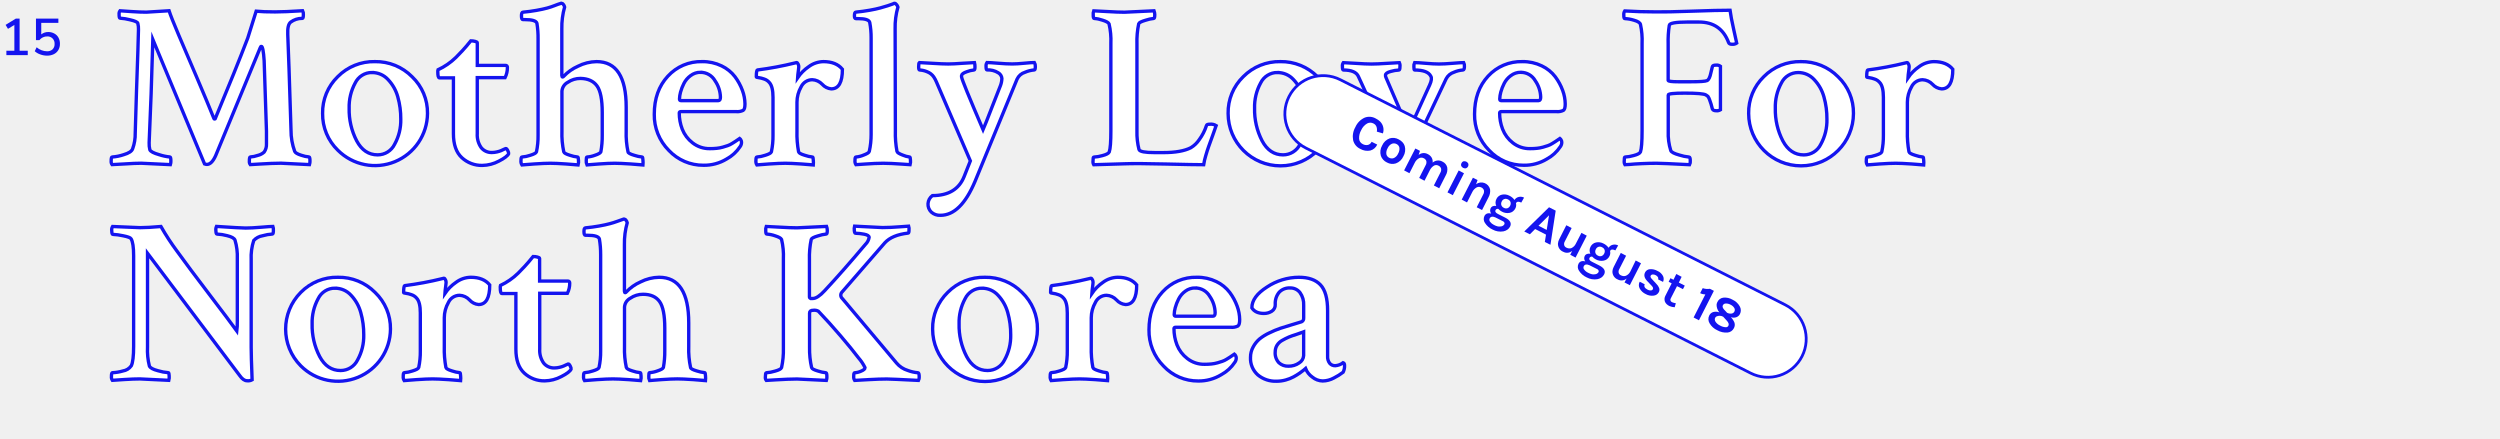
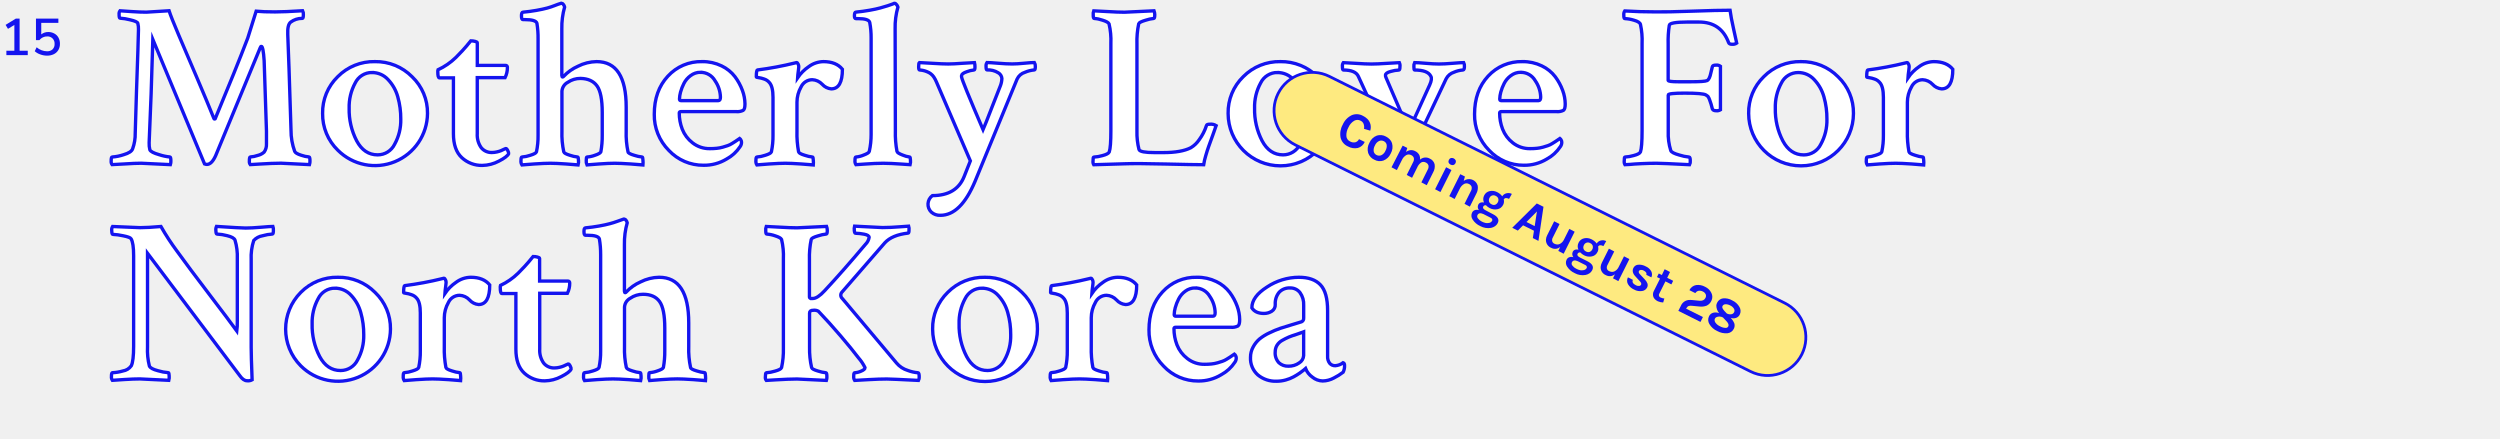
<svg xmlns="http://www.w3.org/2000/svg" id="Layer_1" data-name="Layer 1" viewBox="0 0 892.59 156.62">
  <defs>
-     <style>.cls-1,.cls-3{fill:#fff;stroke:#1414ef;stroke-miterlimit:10;}.cls-1{stroke-width:1.2px;}.cls-2{fill:#1414ef;}</style>
+     <style>.cls-1{fill:#fff;stroke-width:1.2px;}.cls-1,.cls-3{stroke:#1414ef;stroke-miterlimit:10;}.cls-2{fill:#1414ef;}.cls-3{fill:#feea80;}</style>
  </defs>
  <path class="cls-1" d="M52.26,4.34q.41,0,8.1-.5.74,2.31,3.39,8.55t6.49,15.2q3.84,9,6.15,14.75c0,.11.08.16.25.16a.22.22,0,0,0,.25-.25q7.27-17.43,11.57-28.67l3-9.58q2.48.25,6.77.25,3.22,0,9.83-.41a2.4,2.4,0,0,1,.25,1.32q0,1.4-.33,1.4h-.17a6.72,6.72,0,0,0-4,1.32q-1.24.91-1.07,4.46.33,7.35,1.16,34.12a21.82,21.82,0,0,0,1.32,7.6q.33.74,2.31,1.36a11.05,11.05,0,0,0,2.81.62q.33,0,.33,1.49a4,4,0,0,1-.17,1.24l-10.16-.5q-1.65,0-3.47.08l-4,.21-3.51.21a1.76,1.76,0,0,1-.33-1.24q0-1.49.33-1.49a9.76,9.76,0,0,0,2.64-.54,5.18,5.18,0,0,0,2.31-1.2,4.63,4.63,0,0,0,.83-2.89V46.8l-.83-25.12q-.33-5.12-1-5.12c-.17,0-.3.16-.41.5L77,55.56q-1.41,3.14-3.14,3.14a2.75,2.75,0,0,1-.83-.17L54.57,14.09Q54,34.66,53.25,50.93a9.11,9.11,0,0,0,.25,2.56q.41.91,3.3,1.73a17.78,17.78,0,0,0,3.88.83q.33,0,.33,1.49a4,4,0,0,1-.17,1.24q-9.91-.5-10.41-.5-2.23,0-5.91.25t-4.5.25a1.91,1.91,0,0,1-.33-1.32q0-1.4.33-1.4a16.47,16.47,0,0,0,4.13-.83q2.81-.82,3.22-2.15a15.37,15.37,0,0,0,.91-5.54q.16-6.28.45-14.83t.5-14.58q.21-6,.21-7.52A7.9,7.9,0,0,0,49.2,8.3Q49,7.65,46.44,7.07a18.74,18.74,0,0,0-3.59-.58c-.22,0-.33-.47-.33-1.4a1.76,1.76,0,0,1,.33-1.24l4.25.29Q50.11,4.34,52.26,4.34Z" />
  <path class="cls-1" d="M133.88,22a18.21,18.21,0,0,1,13.26,5.41,17.7,17.7,0,0,1,5.49,13.09,18.75,18.75,0,0,1-32,13.14,17.9,17.9,0,0,1-5.45-13.14,17.8,17.8,0,0,1,5.41-13.13A18.1,18.1,0,0,1,133.88,22Zm-1.07,3.88a6.65,6.65,0,0,0-6,3.76,17.77,17.77,0,0,0-2.15,9,24.08,24.08,0,0,0,2.69,11.65q2.68,5,7.48,5a6.73,6.73,0,0,0,6.07-3.8,17.58,17.58,0,0,0,2.19-8.92,28.36,28.36,0,0,0-1.07-8,14.57,14.57,0,0,0-3.47-6.16A7.66,7.66,0,0,0,132.81,25.9Z" />
  <path class="cls-1" d="M161.89,27.8h-5q-.58,0-.58-2.15a2.06,2.06,0,0,1,.08-.74,23.11,23.11,0,0,0,6.36-4.38q1.07-1.07,2.35-2.44t3-3.51a5.88,5.88,0,0,1,1.57.21c.5.14.74.29.74.46v8.1l6,0,4.09,0c.44,0,.66.25.66.74a8,8,0,0,1-.83,3.63H170.4V47.71a7.84,7.84,0,0,0,1.4,5,4.72,4.72,0,0,0,3.88,1.74,7.79,7.79,0,0,0,1.73-.21,8.67,8.67,0,0,0,1.49-.46q.58-.25,1.07-.5a2.61,2.61,0,0,1,.58-.25q.33-.08.74.74c.27.55.38.91.33,1.07q-.5,1.16-3.51,2.69a13,13,0,0,1-5.91,1.53,10.42,10.42,0,0,1-7.31-2.77q-3-2.77-3-8.55Z" />
  <path class="cls-1" d="M213,22q10.57,0,10.57,16.28V46.8a30.36,30.36,0,0,0,.66,7.44q.08.58,2.19,1.2a12.59,12.59,0,0,0,2.85.62c.17,0,.26.4.29,1.2a8.61,8.61,0,0,1,0,1.61q-.58-.08-4.42-.33t-5.66-.25q-2.07,0-5.58.25t-4.34.33a3.08,3.08,0,0,1-.25-1.57q0-1.24.25-1.24a9.83,9.83,0,0,0,2.85-.62q1.86-.62,2.11-1.2a31.29,31.29,0,0,0,.5-6v-8.1q0-6.86-1.86-9.46T207.24,28a7.91,7.91,0,0,0-4.54,1.4,3.9,3.9,0,0,0-2.07,3.14V46.8a30.36,30.36,0,0,0,.66,7.44q.16.58,2.19,1.2a11.62,11.62,0,0,0,2.77.62q.25,0,.29,1.2a4.67,4.67,0,0,1-.12,1.61q-.66-.08-4.34-.33t-5.58-.25q-2,0-5.74.25t-4.42.33a2.42,2.42,0,0,1-.33-1.57q0-1.24.33-1.24a11.48,11.48,0,0,0,3-.62q2-.62,2.19-1.2a26.56,26.56,0,0,0,.58-5.95V13.92a32.62,32.62,0,0,0-.41-5.62Q191.3,7,187.42,7h-.74c-.33,0-.5-.44-.5-1.32s.17-1.32.5-1.32q2.56-.25,4.87-.66t3.84-.83Q196.92,2.44,198,2t2.35-.83h.17a.89.89,0,0,1,.66.46,2.27,2.27,0,0,1,.41.87,26.63,26.63,0,0,0-1,7.77V27c0,.33.11.5.33.5.05,0,.17-.08.33-.25a15.75,15.75,0,0,1,5.08-3.59A15.22,15.22,0,0,1,213,22Z" />
  <path class="cls-1" d="M250.7,22a15.33,15.33,0,0,1,6.94,1.53,13.07,13.07,0,0,1,4.79,3.88,19.24,19.24,0,0,1,2.64,4.88,14.24,14.24,0,0,1,.91,4.83q0,1.82-.62,2.27a4.68,4.68,0,0,1-2.52.46H243.1c-.39,0-.58.16-.58.5a16.06,16.06,0,0,0,1.07,5.78A11.35,11.35,0,0,0,247.27,51a9.72,9.72,0,0,0,6.24,2.07,22.65,22.65,0,0,0,2.4-.12,12.28,12.28,0,0,0,2.15-.41q1-.29,1.73-.54a7.15,7.15,0,0,0,1.53-.74l1.12-.7q.33-.21,1.65-1.12a1.37,1.37,0,0,1,.41.5,1.6,1.6,0,0,1,.25.83,2.54,2.54,0,0,1-.5,1.57,13.47,13.47,0,0,1-4.87,4.46A15.33,15.33,0,0,1,251.19,59,16.73,16.73,0,0,1,238.8,53.7a17.82,17.82,0,0,1-5.2-12.93q0-8.34,4.83-13.55A16,16,0,0,1,250.7,22Zm-.58,3.8A5.85,5.85,0,0,0,246.57,27a7.8,7.8,0,0,0-2.4,2.81,15.78,15.78,0,0,0-1.2,3.1,10.08,10.08,0,0,0-.37,2.44q0,.58.5.58h13.38q.74,0,.74-1.24a10.71,10.71,0,0,0-1.94-5.87A5.92,5.92,0,0,0,250.12,25.82Z" />
  <path class="cls-1" d="M294,22q4.54,0,6.77,2.73,0,7-4,7a4.92,4.92,0,0,1-3.22-1.65A5.17,5.17,0,0,0,290,28.46a4.43,4.43,0,0,0-4,2.6,11,11,0,0,0-1.45,5.41V46.8a34.59,34.59,0,0,0,.58,7.44q.16.58,2.19,1.2a11.62,11.62,0,0,0,2.77.62c.17,0,.26.4.29,1.2a8.61,8.61,0,0,1,0,1.61q-.66-.08-4.38-.33t-5.62-.25q-2,0-5.74.25t-4.42.33a2.42,2.42,0,0,1-.33-1.57q0-1.24.33-1.24a11.48,11.48,0,0,0,3-.62q2-.62,2.19-1.2a27,27,0,0,0,.58-6V34.74q0-3.88-1.32-5.29a4,4,0,0,0-1.86-1.24,9.36,9.36,0,0,0-2-.5c-.52-.05-.78-.14-.78-.25q0-2.39.41-2.48a116.74,116.74,0,0,0,13.3-2.48,4.94,4.94,0,0,1,.66-.16c.22,0,.41.19.58.58a2,2,0,0,1,.21.95c0,.25-.07.63-.12,1.16s-.12,1.07-.21,1.65a10.6,10.6,0,0,0-.12,1.12,15.18,15.18,0,0,1,4-4A9.05,9.05,0,0,1,294,22Z" />
  <path class="cls-1" d="M319.68,46.64a33.88,33.88,0,0,0,.58,7.44q.16.58,2,1.28a9,9,0,0,0,2.52.7c.17,0,.26.39.29,1.16a4.5,4.5,0,0,1-.12,1.57l-3.1-.21-3.51-.21q-1.57-.08-3-.08-1.57,0-3.14.08l-3.47.21-3.14.21a2.33,2.33,0,0,1-.33-1.53q0-1.2.33-1.2a8.82,8.82,0,0,0,2.77-.7q1.86-.7,2-1.28a27.39,27.39,0,0,0,.66-6.11V13.59a28.79,28.79,0,0,0-.5-5.62q-.41-1.32-4.13-1.32h-.83q-.5,0-.5-1c0-.88.17-1.32.5-1.32q2.56-.25,4.87-.66t3.84-.83c1-.27,1.9-.54,2.64-.78s1.33-.46,1.78-.62l.58-.25h.17c.22,0,.45.17.7.5a2.54,2.54,0,0,1,.45.83,26.11,26.11,0,0,0-1,7.77Z" />
  <path class="cls-1" d="M338.52,22.84q1.82,0,5.2-.25t4.21-.25a5.55,5.55,0,0,1,.17,1.49c0,.77-.11,1.16-.33,1.16a9,9,0,0,0-2.6.62q-1.78.62-1.86,1.36v.5q.16,1.32,7.68,18.84.66-1.49,3.22-8.14t3-7.64a7.76,7.76,0,0,0,.5-2.56,2.6,2.6,0,0,0-1.32-2,6.8,6.8,0,0,0-4-1q-.33,0-.33-1.24a2.08,2.08,0,0,1,.33-1.4q1,0,4,.25t5,.25q1.73,0,4.25-.25t3.68-.25a2.35,2.35,0,0,1,.33,1.32c0,.88-.11,1.32-.33,1.32a10.5,10.5,0,0,0-3.35.83,4.56,4.56,0,0,0-2.85,2.48L348.1,64.81Q343,76.87,335.79,76.87a4.47,4.47,0,0,1-3.3-1.16,3.86,3.86,0,0,1,.41-5.87q8.59,0,11.32-6.77,2-5,2.23-5.62L334.39,29.37a10.71,10.71,0,0,0-1-1.9A5,5,0,0,0,331,25.61a7.83,7.83,0,0,0-2.68-.62q-.33,0-.33-1.16c0-.88.08-1.37.25-1.49q.5,0,4.42.25T338.52,22.84Z" />
  <path class="cls-1" d="M405.93,15.74V46.8a24.28,24.28,0,0,0,.74,6.61q.41,1.08,5.62,1.07h3.06q6.44,0,9.83-1.74a9.49,9.49,0,0,0,3-2.89,17.4,17.4,0,0,0,2.56-5q.08-.5,1.16-.5a3.55,3.55,0,0,1,2.31.5q-.25.74-1.2,3.39l-1.45,4q-.5,1.37-1.07,3.35a22.75,22.75,0,0,0-.74,3.22q-3.31,0-13.67-.25t-14.58-.08l-11,.33a2.15,2.15,0,0,1-.25-1.32q0-1.4.25-1.4a13.59,13.59,0,0,0,3.14-.54q2.06-.54,2.4-1.28.58-1.73.58-7.52V15.49a25.3,25.3,0,0,0-.66-7q-.33-.66-2.31-1.28a11,11,0,0,0-3-.62q-.33,0-.33-1.24a3.33,3.33,0,0,1,.17-1.49q.41,0,4.58.25t6.4.25q.66,0,10.57-.5a4.25,4.25,0,0,1,.25,1.32c0,.94-.11,1.4-.33,1.4a13.5,13.5,0,0,0-3,.66q-2.23.66-2.4,1.24A30.67,30.67,0,0,0,405.93,15.74Z" />
  <path class="cls-1" d="M457.15,22a18.21,18.21,0,0,1,13.26,5.41,17.7,17.7,0,0,1,5.49,13.09,18.71,18.71,0,0,1-37.42,0,17.8,17.8,0,0,1,5.41-13.13A18.1,18.1,0,0,1,457.15,22Zm-1.07,3.88a6.65,6.65,0,0,0-6,3.76,17.77,17.77,0,0,0-2.15,9,24.08,24.08,0,0,0,2.69,11.65q2.68,5,7.48,5a6.73,6.73,0,0,0,6.07-3.8,17.58,17.58,0,0,0,2.19-8.92,28.36,28.36,0,0,0-1.07-8,14.57,14.57,0,0,0-3.47-6.16A7.66,7.66,0,0,0,456.08,25.9Z" />
  <path class="cls-1" d="M510.85,27.22Q509.77,25,505.06,25q-.25,0-.25-1.16a2.84,2.84,0,0,1,.25-1.49q1.16,0,4,.25t4.71.25q1.86,0,4.83-.25t4-.25a2.4,2.4,0,0,1,.25,1.32c0,.88-.17,1.32-.5,1.32a9.84,9.84,0,0,0-3.22.79,4.79,4.79,0,0,0-2.81,2.36l-13.8,29.16a5.62,5.62,0,0,1-1.07,1.4,2.09,2.09,0,0,1-1.4.74q-.83,0-1-.5-1.65-3.72-4.5-10.29T489.7,37.55Q487.63,33,485,27.31,484,25,479.62,25c-.22,0-.33-.44-.33-1.32a1.91,1.91,0,0,1,.33-1.32q.74,0,4.38.25t5.62.25q2,0,5.7-.25t4.3-.25a2.69,2.69,0,0,1,.21,1.49q0,1.16-.37,1.16a12.17,12.17,0,0,0-2.93.5q-1.86.5-1.86,1.32a1.54,1.54,0,0,0,.17.83l8.18,19,7.44-16.36Q511.43,28.13,510.85,27.22Z" />
  <path class="cls-1" d="M543.56,22a15.33,15.33,0,0,1,6.94,1.53,13.07,13.07,0,0,1,4.79,3.88,19.24,19.24,0,0,1,2.64,4.88,14.24,14.24,0,0,1,.91,4.83q0,1.82-.62,2.27a4.68,4.68,0,0,1-2.52.46H536c-.39,0-.58.16-.58.5a16.06,16.06,0,0,0,1.07,5.78A11.35,11.35,0,0,0,540.13,51a9.72,9.72,0,0,0,6.24,2.07,22.65,22.65,0,0,0,2.4-.12,12.28,12.28,0,0,0,2.15-.41q1-.29,1.73-.54a7.15,7.15,0,0,0,1.53-.74l1.12-.7q.33-.21,1.65-1.12a1.37,1.37,0,0,1,.41.5,1.6,1.6,0,0,1,.25.83,2.54,2.54,0,0,1-.5,1.57,13.47,13.47,0,0,1-4.87,4.46A15.33,15.33,0,0,1,544.06,59a16.73,16.73,0,0,1-12.39-5.33,17.82,17.82,0,0,1-5.2-12.93q0-8.34,4.83-13.55A16,16,0,0,1,543.56,22Zm-.58,3.8A5.85,5.85,0,0,0,539.43,27a7.8,7.8,0,0,0-2.4,2.81,15.78,15.78,0,0,0-1.2,3.1,10.08,10.08,0,0,0-.37,2.44q0,.58.5.58h13.38q.74,0,.74-1.24a10.71,10.71,0,0,0-1.94-5.87A5.92,5.92,0,0,0,543,25.82Z" />
  <path class="cls-1" d="M591.48,58.29q-2.48,0-5.29.13t-4.38.29l-1.65.08a2.15,2.15,0,0,1-.25-1.32q0-1.4.25-1.4a13.59,13.59,0,0,0,3.14-.54q2.06-.54,2.4-1.28.58-1.73.58-7.52V15.49a26.17,26.17,0,0,0-.58-6.78q-.25-.91-2.31-1.49a13,13,0,0,0-3.3-.58q-.33,0-.33-1.24a2.25,2.25,0,0,1,.33-1.49q5.37.33,10.91.33,3.88.08,13.09-.25t13.59-.33q.33,2.48,1.32,6.9t1.07,4.83a2.56,2.56,0,0,1-1.73.41c-.61,0-1-.19-1.16-.58q-2.73-7.35-10.57-7.35h-4.3Q596.19,7.89,596,9a37.19,37.19,0,0,0-.41,6.69v13q0,.5,3.64.5h4.54q4.79,0,5.7-.41t1.4-2.89q.25-1.24.5-2.06.08-.58,1.32-.58a2.24,2.24,0,0,1,1.57.41V39.2a2.41,2.41,0,0,1-1.57.33q-1.07,0-1.32-.66a26.06,26.06,0,0,0-1-3.3,4.84,4.84,0,0,0-.58-1.16l-.7-.5q-1.07-.66-7.6-.66-5.87,0-5.87.66v13a20.14,20.14,0,0,0,.91,6.86q.33.83,3,1.57a16.64,16.64,0,0,0,3.55.74q.41,0,.41,1.4a2.4,2.4,0,0,1-.25,1.32Q593.3,58.29,591.48,58.29Z" />
  <path class="cls-1" d="M643,22a18.21,18.21,0,0,1,13.26,5.41,17.7,17.7,0,0,1,5.49,13.09,18.71,18.71,0,0,1-37.42,0,17.8,17.8,0,0,1,5.41-13.13A18.1,18.1,0,0,1,643,22ZM642,25.9a6.65,6.65,0,0,0-6,3.76,17.77,17.77,0,0,0-2.15,9,24.08,24.08,0,0,0,2.69,11.65q2.68,5,7.48,5a6.73,6.73,0,0,0,6.07-3.8,17.58,17.58,0,0,0,2.19-8.92,28.36,28.36,0,0,0-1.07-8,14.57,14.57,0,0,0-3.47-6.16A7.66,7.66,0,0,0,642,25.9Z" />
  <path class="cls-1" d="M690.45,22q4.54,0,6.77,2.73,0,7-4,7A4.92,4.92,0,0,1,690,30.12a5.17,5.17,0,0,0-3.55-1.65,4.43,4.43,0,0,0-4,2.6A11,11,0,0,0,681,36.48V46.8a34.59,34.59,0,0,0,.58,7.44q.16.58,2.19,1.2a11.62,11.62,0,0,0,2.77.62c.17,0,.26.4.29,1.2a8.61,8.61,0,0,1,0,1.61q-.66-.08-4.38-.33t-5.62-.25q-2,0-5.74.25t-4.42.33a2.42,2.42,0,0,1-.33-1.57q0-1.24.33-1.24a11.48,11.48,0,0,0,3-.62q2-.62,2.19-1.2a27,27,0,0,0,.58-6V34.74q0-3.88-1.32-5.29a4,4,0,0,0-1.86-1.24,9.36,9.36,0,0,0-2-.5c-.52-.05-.78-.14-.78-.25q0-2.39.41-2.48a116.74,116.74,0,0,0,13.3-2.48,4.94,4.94,0,0,1,.66-.16c.22,0,.41.19.58.58a2,2,0,0,1,.21.95c0,.25-.07.63-.12,1.16s-.12,1.07-.21,1.65a10.6,10.6,0,0,0-.12,1.12,15.18,15.18,0,0,1,4-4A9.05,9.05,0,0,1,690.45,22Z" />
  <path class="cls-1" d="M84.73,92.33a20.13,20.13,0,0,0-.83-6.61q-.41-1-2.77-1.57a16.59,16.59,0,0,0-3.68-.58c-.22,0-.34-.4-.37-1.2a2.79,2.79,0,0,1,.21-1.53q8.84.58,10.41.58,2.15,0,5.53-.29t4.21-.29a3.45,3.45,0,0,1,.17,1.32q0,1.4-.33,1.4a15.78,15.78,0,0,0-3.55.62,5.36,5.36,0,0,0-3.14,1.69,19.3,19.3,0,0,0-.91,6.86v31.31q0,3,.33,11.57a3,3,0,0,1-1.82.33q-1.32,0-2.64-1.9L52.67,90.43v33.46a23,23,0,0,0,.66,6.78q.41,1,3.06,1.69a17.06,17.06,0,0,0,3.72.7c.17,0,.26.39.29,1.16a4.5,4.5,0,0,1-.12,1.57q-9.91-.5-10.33-.5-2.23,0-5.49.21l-4.34.29a2.07,2.07,0,0,1-.33-1.4q0-1.32.33-1.32a15.6,15.6,0,0,0,3.76-.62,4.5,4.5,0,0,0,3-1.86q.83-1.73.83-6.94V91.25q0-4.46-.91-6-.33-.58-2.85-1.07a21.56,21.56,0,0,0-3.68-.5q-.33,0-.37-1.24a2.31,2.31,0,0,1,.29-1.57q8.67.41,9.83.41,2.73,0,7.44-.41a85.7,85.7,0,0,0,5.74,8.8Q67.38,95.47,74.65,105t9.91,13.18a23.71,23.71,0,0,0,.17-3.39Z" />
  <path class="cls-1" d="M120.66,99a18.21,18.21,0,0,1,13.26,5.41,17.7,17.7,0,0,1,5.49,13.09,18.75,18.75,0,0,1-32,13.14,18.6,18.6,0,0,1,0-26.27A18.1,18.1,0,0,1,120.66,99Zm-1.07,3.88a6.65,6.65,0,0,0-6,3.76,17.77,17.77,0,0,0-2.15,9,24.08,24.08,0,0,0,2.69,11.65q2.68,5,7.48,5a6.73,6.73,0,0,0,6.07-3.8,17.58,17.58,0,0,0,2.19-8.92,28.36,28.36,0,0,0-1.07-8,14.57,14.57,0,0,0-3.47-6.16A7.66,7.66,0,0,0,119.59,102.9Z" />
  <path class="cls-1" d="M168.08,99q4.54,0,6.77,2.73,0,7-4,7a4.92,4.92,0,0,1-3.22-1.65,5.17,5.17,0,0,0-3.55-1.65,4.43,4.43,0,0,0-4,2.6,11,11,0,0,0-1.45,5.41V123.8a34.59,34.59,0,0,0,.58,7.44q.16.58,2.19,1.2a11.62,11.62,0,0,0,2.77.62c.17,0,.26.4.29,1.2a8.61,8.61,0,0,1,0,1.61q-.66-.08-4.38-.33t-5.62-.25q-2,0-5.74.25t-4.42.33a2.42,2.42,0,0,1-.33-1.57q0-1.24.33-1.24a11.48,11.48,0,0,0,3-.62q2-.62,2.19-1.2a27,27,0,0,0,.58-6V111.74q0-3.88-1.32-5.29a4,4,0,0,0-1.86-1.24,9.36,9.36,0,0,0-2-.5c-.52-.05-.78-.14-.78-.25q0-2.39.41-2.48a116.74,116.74,0,0,0,13.3-2.48,4.94,4.94,0,0,1,.66-.16c.22,0,.41.19.58.58a2,2,0,0,1,.21.95c0,.25-.07.63-.12,1.16s-.12,1.07-.21,1.65a10.6,10.6,0,0,0-.12,1.12,15.18,15.18,0,0,1,4-4A9.05,9.05,0,0,1,168.08,99Z" />
  <path class="cls-1" d="M184.19,104.8h-5q-.58,0-.58-2.15a2.06,2.06,0,0,1,.08-.74A23.11,23.11,0,0,0,185,97.53q1.07-1.07,2.35-2.44t3-3.51a5.88,5.88,0,0,1,1.57.21c.5.14.74.29.74.46v8.1l6,0,4.09,0c.44,0,.66.25.66.74a8,8,0,0,1-.83,3.63H192.7v19.91a7.84,7.84,0,0,0,1.4,5,4.72,4.72,0,0,0,3.88,1.74,7.79,7.79,0,0,0,1.73-.21,8.67,8.67,0,0,0,1.49-.46q.58-.25,1.07-.5a2.61,2.61,0,0,1,.58-.25q.33-.08.74.74c.27.55.38.91.33,1.07q-.5,1.16-3.51,2.69a13,13,0,0,1-5.91,1.53,10.42,10.42,0,0,1-7.31-2.77q-3-2.77-3-8.55Z" />
  <path class="cls-1" d="M235.33,99q10.57,0,10.57,16.28v8.51a30.36,30.36,0,0,0,.66,7.44q.08.58,2.19,1.2a12.59,12.59,0,0,0,2.85.62c.17,0,.26.4.29,1.2a8.61,8.61,0,0,1,0,1.61q-.58-.08-4.42-.33t-5.66-.25q-2.07,0-5.58.25t-4.34.33a3.08,3.08,0,0,1-.25-1.57q0-1.24.25-1.24a9.83,9.83,0,0,0,2.85-.62q1.86-.62,2.11-1.2a31.29,31.29,0,0,0,.5-6v-8.1q0-6.86-1.86-9.46t-5.91-2.6a7.91,7.91,0,0,0-4.54,1.4,3.9,3.9,0,0,0-2.07,3.14V123.8a30.36,30.36,0,0,0,.66,7.44q.16.58,2.19,1.2a11.62,11.62,0,0,0,2.77.62q.25,0,.29,1.2a4.67,4.67,0,0,1-.12,1.61q-.66-.08-4.34-.33t-5.58-.25q-2,0-5.74.25t-4.42.33a2.42,2.42,0,0,1-.33-1.57q0-1.24.33-1.24a11.48,11.48,0,0,0,3-.62q2-.62,2.19-1.2a26.56,26.56,0,0,0,.58-5.95V90.92A32.62,32.62,0,0,0,214,85.3Q213.6,84,209.72,84H209c-.33,0-.5-.44-.5-1.32s.17-1.32.5-1.32q2.56-.25,4.87-.66t3.84-.83q1.53-.41,2.64-.83t2.35-.83h.17a.89.89,0,0,1,.66.46,2.27,2.27,0,0,1,.41.87,26.63,26.63,0,0,0-1,7.77V104c0,.33.11.5.33.5.05,0,.17-.08.33-.25a15.75,15.75,0,0,1,5.08-3.59A15.22,15.22,0,0,1,235.33,99Z" />
  <path class="cls-1" d="M289,92.74V106a.5.5,0,0,0,.12.37,1.1,1.1,0,0,0,.29.21h.74q1.73,0,4.3-2.81,6.61-7.1,14.54-16.52a4.51,4.51,0,0,0,1.32-2.48q0-.82-1.82-1.16a17.75,17.75,0,0,0-3.06-.33q-.33,0-.41-1a4.32,4.32,0,0,1,.08-1.53q9.17.5,10,.5,1.57,0,3.1-.08c1-.05,2.12-.12,3.3-.21l2.93-.21a3.49,3.49,0,0,1,.12,1.4c0,.72-.12,1.07-.29,1.07q-5.78.66-8.34,3.47L300.6,104.31a1.61,1.61,0,0,0,.17,2.31l19.33,23a8.4,8.4,0,0,0,4,2.64,13.42,13.42,0,0,0,3.68.83c.27,0,.41.53.41,1.57a2.55,2.55,0,0,1-.25,1.16q-9.91-.5-11.32-.5-2.64,0-6.32.21l-5.16.29a2.33,2.33,0,0,1-.33-1.53q0-1.2.33-1.2a6.38,6.38,0,0,0,2.31-.58q1.4-.58,1.4-1.24a15.81,15.81,0,0,0-2.31-3.47q-2.31-3.06-6.36-7.81t-8-8.88a3,3,0,0,0-1.82-.33q-1.32,0-1.32,1V124a29.81,29.81,0,0,0,.74,7.27q.16.58,2.27,1.2a12.59,12.59,0,0,0,2.85.62c.22,0,.33.53.33,1.57a3.67,3.67,0,0,1-.17,1.16q-9.91-.5-10.49-.5-1.65,0-3.47.08l-4,.21-3.51.21a1.61,1.61,0,0,1-.33-1.16c0-1,.11-1.57.33-1.57a13.14,13.14,0,0,0,3.1-.58q2.11-.58,2.35-1.24a28.93,28.93,0,0,0,.66-6.94V92.41a24.87,24.87,0,0,0-.66-6.94q-.33-.66-2.31-1.28a11,11,0,0,0-3-.62q-.33,0-.33-1.24a3.33,3.33,0,0,1,.17-1.49q.41,0,4.58.25t6.4.25q.66,0,10.57-.5a4.25,4.25,0,0,1,.25,1.32c0,.94-.11,1.4-.33,1.4a13.5,13.5,0,0,0-3,.66q-2.23.66-2.4,1.24A30.67,30.67,0,0,0,289,92.74Z" />
  <path class="cls-1" d="M351.65,99a18.21,18.21,0,0,1,13.26,5.41,17.7,17.7,0,0,1,5.49,13.09,18.71,18.71,0,0,1-37.42,0,17.8,17.8,0,0,1,5.41-13.13A18.1,18.1,0,0,1,351.65,99Zm-1.07,3.88a6.65,6.65,0,0,0-6,3.76,17.77,17.77,0,0,0-2.15,9,24.08,24.08,0,0,0,2.69,11.65q2.68,5,7.48,5a6.73,6.73,0,0,0,6.07-3.8,17.58,17.58,0,0,0,2.19-8.92,28.36,28.36,0,0,0-1.07-8,14.57,14.57,0,0,0-3.47-6.16A7.66,7.66,0,0,0,350.58,102.9Z" />
  <path class="cls-1" d="M399.07,99q4.54,0,6.77,2.73,0,7-4,7a4.92,4.92,0,0,1-3.22-1.65,5.17,5.17,0,0,0-3.55-1.65,4.43,4.43,0,0,0-4,2.6,11,11,0,0,0-1.45,5.41V123.8a34.59,34.59,0,0,0,.58,7.44q.16.58,2.19,1.2a11.62,11.62,0,0,0,2.77.62c.17,0,.26.4.29,1.2a8.61,8.61,0,0,1,0,1.61q-.66-.08-4.38-.33t-5.62-.25q-2,0-5.74.25t-4.42.33a2.42,2.42,0,0,1-.33-1.57q0-1.24.33-1.24a11.48,11.48,0,0,0,3-.62q2-.62,2.19-1.2a27,27,0,0,0,.58-6V111.74q0-3.88-1.32-5.29a4,4,0,0,0-1.86-1.24,9.36,9.36,0,0,0-2-.5c-.52-.05-.78-.14-.78-.25q0-2.39.41-2.48a116.74,116.74,0,0,0,13.3-2.48,4.94,4.94,0,0,1,.66-.16c.22,0,.41.19.58.58a2,2,0,0,1,.21.95c0,.25-.07.63-.12,1.16s-.12,1.07-.21,1.65a10.6,10.6,0,0,0-.12,1.12,15.18,15.18,0,0,1,4-4A9.05,9.05,0,0,1,399.07,99Z" />
  <path class="cls-1" d="M427.33,99a15.33,15.33,0,0,1,6.94,1.53,13.07,13.07,0,0,1,4.79,3.88,19.24,19.24,0,0,1,2.64,4.88,14.24,14.24,0,0,1,.91,4.83q0,1.82-.62,2.27a4.68,4.68,0,0,1-2.52.46H419.73c-.39,0-.58.16-.58.5a16.06,16.06,0,0,0,1.07,5.78A11.35,11.35,0,0,0,423.9,128a9.72,9.72,0,0,0,6.24,2.07,22.65,22.65,0,0,0,2.4-.12,12.28,12.28,0,0,0,2.15-.41q1-.29,1.73-.54a7.15,7.15,0,0,0,1.53-.74l1.12-.7q.33-.21,1.65-1.12a1.37,1.37,0,0,1,.41.5,1.6,1.6,0,0,1,.25.83,2.54,2.54,0,0,1-.5,1.57A13.47,13.47,0,0,1,436,133.8a15.33,15.33,0,0,1-8.18,2.23,16.73,16.73,0,0,1-12.39-5.33,17.82,17.82,0,0,1-5.2-12.93q0-8.34,4.83-13.55A16,16,0,0,1,427.33,99Zm-.58,3.8a5.85,5.85,0,0,0-3.55,1.16,7.8,7.8,0,0,0-2.4,2.81,15.78,15.78,0,0,0-1.2,3.1,10.08,10.08,0,0,0-.37,2.44q0,.58.5.58h13.38q.74,0,.74-1.24a10.71,10.71,0,0,0-1.94-5.87A5.92,5.92,0,0,0,426.75,102.82Z" />
  <path class="cls-1" d="M463.76,99q5.12,0,7.68,2.69t2.56,9.21v16.28a3.77,3.77,0,0,0,.74,2.52,2.48,2.48,0,0,0,2,.87,5.15,5.15,0,0,0,2.81-1.07q.5.17.5.91a4.92,4.92,0,0,1-.5,2.48,20.51,20.51,0,0,1-3.3,2.06,8.61,8.61,0,0,1-4,1.07,6,6,0,0,1-3.72-1.4,6.78,6.78,0,0,1-2.4-3.06l-.62.54q-.54.45-1.49,1.12a24.7,24.7,0,0,1-2.15,1.32,13.23,13.23,0,0,1-2.81,1.12,12.05,12.05,0,0,1-3.26.45,9.86,9.86,0,0,1-6.73-2.27,7.85,7.85,0,0,1-2.6-6.24,7.62,7.62,0,0,1,.95-3.72,9.88,9.88,0,0,1,2.27-2.85,16.92,16.92,0,0,1,3.55-2.19,34.16,34.16,0,0,1,3.84-1.61q1.61-.54,4.13-1.28t3.51-1.07a1.3,1.3,0,0,0,.74-1.32V109a7.1,7.1,0,0,0-1.32-4.54,4.31,4.31,0,0,0-3.55-1.65,5,5,0,0,0-3.88,1.53,6.18,6.18,0,0,0-1.4,4.34,2.68,2.68,0,0,1-1.24,2.44,5.14,5.14,0,0,1-2.81.79q-3.06,0-4.3-2,0-4,5.41-7.44A20.73,20.73,0,0,1,463.76,99ZM460,130.74a6.41,6.41,0,0,0,3.84-1.16,3.27,3.27,0,0,0,1.61-2.64v-8.43c-.39.16-1.2.44-2.44.83s-2.19.72-2.85,1a22.77,22.77,0,0,0-2.31,1.16,5,5,0,0,0-1.94,1.82,4.55,4.55,0,0,0-.62,2.31,5.09,5.09,0,0,0,1.32,3.88A4.75,4.75,0,0,0,460,130.74Z" />
  <path class="cls-2" d="M7,18.12H9.91v1.57H2.28V18.12H5.13V8.91L2.85,10.3,2,8.88,5.67,6.63H7Z" />
  <path class="cls-2" d="M19.45,12a3.6,3.6,0,0,1,1.44,1.46,4.5,4.5,0,0,1,.51,2.17,4.31,4.31,0,0,1-.56,2.22,3.81,3.81,0,0,1-1.61,1.49,5.33,5.33,0,0,1-2.44.53,6.92,6.92,0,0,1-2.38-.43,5.64,5.64,0,0,1-2-1.15l.67-1.41a5.78,5.78,0,0,0,3.69,1.43,2.79,2.79,0,0,0,2-.69,2.58,2.58,0,0,0,.72-2A2.49,2.49,0,0,0,16.89,13a3.53,3.53,0,0,0-2.83,1.33H12.84V6.63h8V8.17H14.73v4.11a3.88,3.88,0,0,1,2.57-.85A4.33,4.33,0,0,1,19.45,12Z" />
-   <path class="cls-3" d="M625,133.2,466.22,52.84a13.66,13.66,0,0,1-6-18.36h0a13.66,13.66,0,0,1,18.36-6l158.82,80.36a13.66,13.66,0,0,1,6,18.36h0A13.66,13.66,0,0,1,625,133.2Z" />
-   <path class="cls-2" d="M491.2,42.31a6,6,0,0,1,1.55,1.08,4.11,4.11,0,0,1,1,4.24L491.58,47a3.39,3.39,0,0,0-.12-1.73,2.12,2.12,0,0,0-1.09-1.19,2.35,2.35,0,0,0-2.24,0A5.18,5.18,0,0,0,486,46.46a5.63,5.63,0,0,0-.75,3.08,2.24,2.24,0,0,0,1.25,1.88,2.62,2.62,0,0,0,1.95.31,2.06,2.06,0,0,0,1.27-1.11l2,1a3.78,3.78,0,0,1-2.5,2.14,5.11,5.11,0,0,1-3.55-.6,4.59,4.59,0,0,1-2.56-3.12,6.81,6.81,0,0,1,.8-4.65,6.61,6.61,0,0,1,3.31-3.38A4.58,4.58,0,0,1,491.2,42.31Z" />
-   <path class="cls-2" d="M499.39,49.77a4.87,4.87,0,0,1,1.35,1,3.48,3.48,0,0,1,.8,1.37,4.77,4.77,0,0,1-.48,3.68,4.72,4.72,0,0,1-2.68,2.52,4,4,0,0,1-3.19-.33,4.1,4.1,0,0,1-2.18-2.4,4.68,4.68,0,0,1,.46-3.65,4.73,4.73,0,0,1,2.7-2.56A4.1,4.1,0,0,1,499.39,49.77Zm-.21,5.07a3.36,3.36,0,0,0,.46-2.1,1.8,1.8,0,0,0-1-1.3,2,2,0,0,0-1.72-.1,3.07,3.07,0,0,0-1.49,1.58,3.31,3.31,0,0,0-.45,2.11,1.82,1.82,0,0,0,1,1.3,2,2,0,0,0,1.71.09A3.07,3.07,0,0,0,499.18,54.84Z" />
-   <path class="cls-2" d="M511.51,58.05a3,3,0,0,1,3.51-.34,3,3,0,0,1,1.69,2.05,4.32,4.32,0,0,1-.54,2.89l-2.32,4.57-1.91-1,2.32-4.57a2.07,2.07,0,0,0,.25-1.52,1.73,1.73,0,0,0-.95-1,1.65,1.65,0,0,0-1.57,0,4,4,0,0,0-1.53,1.73l-1.86,3.67-1.9-1L509,59a2.07,2.07,0,0,0,.25-1.52,1.73,1.73,0,0,0-.95-1,1.81,1.81,0,0,0-1.64,0,3.75,3.75,0,0,0-1.6,1.74l-1.84,3.62-1.9-1,4-7.82,1.66.84-.48,1.46a2.9,2.9,0,0,1,3.27-.3,3.15,3.15,0,0,1,1.4,1.28A3,3,0,0,1,511.51,58.05Z" />
-   <path class="cls-2" d="M521.8,58.24a1.21,1.21,0,0,1,.72-.66,1.58,1.58,0,0,1,1.73.88,1.36,1.36,0,0,1-.83,1.63,1.58,1.58,0,0,1-1.73-.88A1.21,1.21,0,0,1,521.8,58.24Zm-1,2.62,1.9,1-4,7.83-1.9-1Z" />
-   <path class="cls-2" d="M527,65.78a3.19,3.19,0,0,1,5,1.76,4.49,4.49,0,0,1-.54,2.88L529.14,75l-1.9-1,2.32-4.57a2.07,2.07,0,0,0,.25-1.52,1.73,1.73,0,0,0-.95-1,1.81,1.81,0,0,0-1.64,0,3.75,3.75,0,0,0-1.6,1.74l-1.84,3.62-1.9-1,4-7.82,1.66.84Z" />
-   <path class="cls-2" d="M534.21,73.53a2.84,2.84,0,0,1,.07-2.49,2.81,2.81,0,0,1,2-1.55,3.92,3.92,0,0,1,2.6.37,4.75,4.75,0,0,1,1.85,1.53,2.38,2.38,0,0,1,1.54-1.08,2.7,2.7,0,0,1,1.88.25l-1,1.77q-1.38-.7-1.9.19a2.69,2.69,0,0,1-.17,1.81,3.11,3.11,0,0,1-.93,1.16A2.91,2.91,0,0,1,539,76a4.09,4.09,0,0,1-2.74-.42,4.54,4.54,0,0,1-1.31-1,.87.87,0,0,0-1,.45q-.37.72.85,1.35l2.62,1.33q2.67,1.36,1.72,3.22a3,3,0,0,1-.94,1.07,3.69,3.69,0,0,1-1.45.61,5.86,5.86,0,0,1-3.84-.65,6.33,6.33,0,0,1-2.74-2.38,2.46,2.46,0,0,1-.19-2.42,1.71,1.71,0,0,1,1-.93,2.35,2.35,0,0,1,1.44.05,1.88,1.88,0,0,1-.22-1.91,1.48,1.48,0,0,1,.83-.76A2.2,2.2,0,0,1,534.21,73.53Zm-.27,4.11q-1.54-.7-2.09.37a1.11,1.11,0,0,0,.19,1.2,3.62,3.62,0,0,0,1.34,1.09,5.64,5.64,0,0,0,1.43.55,3.11,3.11,0,0,0,1,0,1.55,1.55,0,0,0,1.31-.79.69.69,0,0,0,0-.58.94.94,0,0,0-.49-.48Zm5.21-4.16a1.73,1.73,0,0,0,.18-1.25,1.56,1.56,0,0,0-.89-1,1.54,1.54,0,0,0-2.26.7,1.7,1.7,0,0,0-.16,1.27,1.63,1.63,0,0,0,.91,1,1.55,1.55,0,0,0,1.31.14A1.77,1.77,0,0,0,539.15,73.49Z" />
-   <path class="cls-2" d="M553.06,74l2.38,1.21-1.88,12.18-2-1,.42-2.62-3.88-2-1.88,1.88-2-1ZM549.3,80.6l2.93,1.49.83-5.22Z" />
-   <path class="cls-2" d="M561.33,89.56a2.78,2.78,0,0,1-3.17.35,3,3,0,0,1-1.91-3,3.88,3.88,0,0,1,.45-1.49l2.53-5,1.9,1-2.44,4.79a1.78,1.78,0,0,0-.21,1.34,1.37,1.37,0,0,0,.72.84,2.68,2.68,0,0,0,1,.31,2,2,0,0,0,.88-.13A3.22,3.22,0,0,0,562.63,87l2-3.86,1.9,1-4,7.83-1.9-1Z" />
-   <path class="cls-2" d="M567.8,90.6a2.84,2.84,0,0,1,.07-2.49,2.81,2.81,0,0,1,2-1.55,3.92,3.92,0,0,1,2.6.37,4.75,4.75,0,0,1,1.85,1.53,2.38,2.38,0,0,1,1.54-1.08,2.7,2.7,0,0,1,1.88.25l-1,1.77q-1.38-.7-1.9.19a2.69,2.69,0,0,1-.17,1.81,3.11,3.11,0,0,1-.93,1.16,2.91,2.91,0,0,1-1.19.5,4.09,4.09,0,0,1-2.74-.42,4.54,4.54,0,0,1-1.31-1,.87.87,0,0,0-1,.45q-.37.72.85,1.35L571,94.78q2.67,1.36,1.72,3.22a3,3,0,0,1-.94,1.07,3.69,3.69,0,0,1-1.45.61,5.86,5.86,0,0,1-3.84-.65,6.33,6.33,0,0,1-2.74-2.38,2.46,2.46,0,0,1-.19-2.42,1.71,1.71,0,0,1,1-.93,2.35,2.35,0,0,1,1.44.05,1.88,1.88,0,0,1-.22-1.91,1.48,1.48,0,0,1,.83-.76A2.2,2.2,0,0,1,567.8,90.6Zm-.27,4.11q-1.54-.7-2.09.37a1.11,1.11,0,0,0,.19,1.2A3.62,3.62,0,0,0,567,97.38a5.64,5.64,0,0,0,1.43.55,3.11,3.11,0,0,0,1,0,1.55,1.55,0,0,0,1.31-.79.69.69,0,0,0,0-.58.94.94,0,0,0-.49-.48Zm5.21-4.16a1.73,1.73,0,0,0,.18-1.25,1.56,1.56,0,0,0-.89-1,1.54,1.54,0,0,0-2.26.7,1.7,1.7,0,0,0-.16,1.27,1.63,1.63,0,0,0,.91,1,1.55,1.55,0,0,0,1.31.14A1.77,1.77,0,0,0,572.74,90.55Z" />
-   <path class="cls-2" d="M580.78,99.44a2.78,2.78,0,0,1-3.17.35,3,3,0,0,1-1.91-3,3.88,3.88,0,0,1,.45-1.49l2.53-5,1.9,1-2.44,4.79a1.78,1.78,0,0,0-.21,1.34,1.37,1.37,0,0,0,.72.84,2.68,2.68,0,0,0,1,.31,2,2,0,0,0,.88-.13,3.22,3.22,0,0,0,1.57-1.53L584,93l1.9,1-4,7.83-1.9-1Z" />
-   <path class="cls-2" d="M587.22,101.5q-.53,1.13,1.06,1.94a2,2,0,0,0,1.14.25.84.84,0,0,0,.71-.42.74.74,0,0,0,0-.67,2.68,2.68,0,0,0-.58-.74l-1.4-1.48q-1.56-1.62-.8-3.12a2.07,2.07,0,0,1,1.71-1.15,4.73,4.73,0,0,1,2.7.61,4,4,0,0,1,2,1.84,2.41,2.41,0,0,1,0,2.09L592,99.74a.88.88,0,0,0-.06-.8,2,2,0,0,0-.85-.72A1.84,1.84,0,0,0,590,98a.79.79,0,0,0-.64.4q-.29.56.52,1.32l1.5,1.63a4.12,4.12,0,0,1,1,1.5,1.83,1.83,0,0,1-.13,1.48,2.32,2.32,0,0,1-1.77,1.21,4.45,4.45,0,0,1-2.89-.54,4.71,4.71,0,0,1-2.16-2,2.55,2.55,0,0,1,0-2.41Z" />
-   <path class="cls-2" d="M597.93,109.7a5.54,5.54,0,0,1-1.89-.43,4,4,0,0,1-1-.69,2.72,2.72,0,0,1-.59-.85,2.59,2.59,0,0,1,.18-2.19l2.22-4.38-1.09-.56.65-1.27,1.09.56,1-2.06,1.9,1-1,2.06,2.12,1.08-.65,1.27-2.12-1.08-2.19,4.31a.93.93,0,0,0,.43,1.43,4.34,4.34,0,0,0,1.34.36Z" />
-   <path class="cls-2" d="M607.93,102.88a5.23,5.23,0,0,0,2.56.23l1.43.73-5.34,10.51-1.9-1,4.19-8.24a4.19,4.19,0,0,1-1.86-.44Z" />
-   <path class="cls-2" d="M618.58,107a5.62,5.62,0,0,1,2.57,2.37,2.86,2.86,0,0,1,.08,2.74,2.34,2.34,0,0,1-1.25,1.13,2.87,2.87,0,0,1-2,0,5.92,5.92,0,0,1,1.3,2,2.52,2.52,0,0,1-.21,1.92,2.83,2.83,0,0,1-2.25,1.57,6.33,6.33,0,0,1-3.69-.82,6.07,6.07,0,0,1-2.76-2.5,2.85,2.85,0,0,1-.1-2.78,2.26,2.26,0,0,1,1.49-1.24,3.51,3.51,0,0,1,2.12.15,4.24,4.24,0,0,1-1-2.72,2.53,2.53,0,0,1,.29-1,2.73,2.73,0,0,1,2.11-1.55A5.4,5.4,0,0,1,618.58,107Zm-3.34,6.08a2.62,2.62,0,0,0-2.45-.07,1.21,1.21,0,0,0-.43.49,1.13,1.13,0,0,0-.11.69,1.81,1.81,0,0,0,.29.74,4,4,0,0,0,1.61,1.31,4.42,4.42,0,0,0,1.93.59,1,1,0,0,0,1-.47,1.09,1.09,0,0,0,.08-.89,2.92,2.92,0,0,0-.56-.9Zm.38-2.5,1,1.08a2.67,2.67,0,0,0,1.55.3,1.32,1.32,0,0,0,1.08-.73,1.29,1.29,0,0,0-.07-1.3,3.06,3.06,0,0,0-1.32-1.15,3.36,3.36,0,0,0-1.67-.42,1.17,1.17,0,0,0-1.07.64Q614.78,109.64,615.62,110.61Z" />
+   <path class="cls-3" d="M625,132.63,462.44,51.72a13.66,13.66,0,0,1-6.12-18.32h0a13.66,13.66,0,0,1,18.32-6.12L637.2,108.19a13.66,13.66,0,0,1,6.12,18.32h0A13.66,13.66,0,0,1,625,132.63Z" />
+   <path class="cls-2" d="M486.59,41.34a6,6,0,0,1,1.56,1.07,4.11,4.11,0,0,1,1.07,4.24L487,46a3.39,3.39,0,0,0-.13-1.73,2.12,2.12,0,0,0-1.09-1.18,2.35,2.35,0,0,0-2.24,0,5.19,5.19,0,0,0-2.11,2.41,5.63,5.63,0,0,0-.73,3.08A2.24,2.24,0,0,0,482,50.49a2.62,2.62,0,0,0,1.95.3,2.07,2.07,0,0,0,1.26-1.11l2.05,1a3.79,3.79,0,0,1-2.48,2.16,5.12,5.12,0,0,1-3.56-.58,4.59,4.59,0,0,1-2.58-3.11,6.81,6.81,0,0,1,.77-4.66,6.61,6.61,0,0,1,3.29-3.4A4.59,4.59,0,0,1,486.59,41.34Z" />
+   <path class="cls-2" d="M494.83,48.75a4.87,4.87,0,0,1,1.36,1,3.48,3.48,0,0,1,.81,1.36,4.77,4.77,0,0,1-.45,3.69,4.72,4.72,0,0,1-2.66,2.54,4,4,0,0,1-3.2-.31,4.1,4.1,0,0,1-2.2-2.39,4.68,4.68,0,0,1,.44-3.66,4.73,4.73,0,0,1,2.68-2.58A4.1,4.1,0,0,1,494.83,48.75Zm-.18,5.08a3.36,3.36,0,0,0,.45-2.11,1.8,1.8,0,0,0-1-1.3,2,2,0,0,0-1.72-.08,3.07,3.07,0,0,0-1.48,1.59,3.32,3.32,0,0,0-.44,2.11,1.82,1.82,0,0,0,1,1.3,2,2,0,0,0,1.72.08A3.07,3.07,0,0,0,494.66,53.83Z" />
+   <path class="cls-2" d="M507,57a3,3,0,0,1,3.51-.36,3,3,0,0,1,1.7,2,4.32,4.32,0,0,1-.52,2.89l-2.29,4.59-1.92-1,2.29-4.59A2.07,2.07,0,0,0,510,59a1.73,1.73,0,0,0-1-1,1.65,1.65,0,0,0-1.57,0A4,4,0,0,0,506,59.79l-1.84,3.68-1.91-1,2.29-4.59a2.07,2.07,0,0,0,.24-1.53,1.73,1.73,0,0,0-1-1,1.81,1.81,0,0,0-1.64,0,3.75,3.75,0,0,0-1.59,1.75l-1.82,3.63-1.91-1L500.79,52l1.66.83L502,54.28a2.9,2.9,0,0,1,3.27-.32,3.15,3.15,0,0,1,1.41,1.27A3,3,0,0,1,507,57Z" />
+   <path class="cls-2" d="M517.31,57.08a1.21,1.21,0,0,1,.71-.66,1.58,1.58,0,0,1,1.74.87,1.36,1.36,0,0,1-.82,1.63,1.58,1.58,0,0,1-1.74-.87A1.21,1.21,0,0,1,517.31,57.08Zm-1,2.63,1.91,1-3.93,7.86-1.91-1Z" />
+   <path class="cls-2" d="M522.6,64.58a3.19,3.19,0,0,1,5,1.72,4.49,4.49,0,0,1-.52,2.89l-2.29,4.59-1.91-1,2.29-4.59a2.07,2.07,0,0,0,.24-1.53,1.73,1.73,0,0,0-1-1,1.81,1.81,0,0,0-1.64,0,3.75,3.75,0,0,0-1.59,1.75l-1.82,3.63-1.91-1,3.92-7.85,1.66.83Z" />
+   <path class="cls-2" d="M529.83,72.29a2.84,2.84,0,0,1,.06-2.49,2.81,2.81,0,0,1,2-1.57,3.91,3.91,0,0,1,2.6.35,4.75,4.75,0,0,1,1.86,1.51A2.38,2.38,0,0,1,537.91,69a2.7,2.7,0,0,1,1.88.23l-1,1.78q-1.39-.69-1.9.2a2.69,2.69,0,0,1-.16,1.82,3.11,3.11,0,0,1-.92,1.16,2.91,2.91,0,0,1-1.18.51,4.09,4.09,0,0,1-2.75-.4,4.54,4.54,0,0,1-1.32-1,.87.87,0,0,0-1,.45q-.36.73.86,1.34L533,76.45q2.68,1.34,1.74,3.21a3,3,0,0,1-.93,1.08,3.69,3.69,0,0,1-1.45.62,5.86,5.86,0,0,1-3.84-.63,6.33,6.33,0,0,1-2.75-2.36,2.46,2.46,0,0,1-.2-2.42,1.71,1.71,0,0,1,1-.93,2.35,2.35,0,0,1,1.44,0,1.88,1.88,0,0,1-.23-1.91,1.48,1.48,0,0,1,.83-.77A2.21,2.21,0,0,1,529.83,72.29Zm-.24,4.12q-1.55-.69-2.09.39a1.11,1.11,0,0,0,.2,1.2A3.62,3.62,0,0,0,529,79.08a5.64,5.64,0,0,0,1.44.54,3.11,3.11,0,0,0,1,0,1.55,1.55,0,0,0,1.31-.8.69.69,0,0,0,0-.58.94.94,0,0,0-.5-.48Zm5.19-4.2a1.73,1.73,0,0,0,.17-1.25,1.56,1.56,0,0,0-.9-1,1.55,1.55,0,0,0-2.26.72,1.7,1.7,0,0,0-.15,1.27,1.63,1.63,0,0,0,.92,1,1.55,1.55,0,0,0,1.32.13A1.77,1.77,0,0,0,534.77,72.21Z" />
+   <path class="cls-2" d="M548.69,72.64l2.39,1.19L549.28,86l-2-1,.4-2.62-3.89-1.94-1.87,1.89-2-1ZM545,79.26l2.94,1.47.8-5.23Z" />
+   <path class="cls-2" d="M557.06,88.14a2.78,2.78,0,0,1-3.17.37,3,3,0,0,1-1.93-3A3.89,3.89,0,0,1,552.4,84l2.5-5,1.91,1-2.4,4.81a1.78,1.78,0,0,0-.21,1.34,1.37,1.37,0,0,0,.72.84,2.67,2.67,0,0,0,1,.3,2,2,0,0,0,.88-.14,3.22,3.22,0,0,0,1.56-1.54l1.94-3.88,1.91,1-3.93,7.86-1.91-1Z" />
+   <path class="cls-2" d="M563.55,89.14a2.84,2.84,0,0,1,.06-2.49,2.81,2.81,0,0,1,2-1.57,3.91,3.91,0,0,1,2.6.35,4.75,4.75,0,0,1,1.86,1.51,2.38,2.38,0,0,1,1.53-1.09,2.7,2.7,0,0,1,1.88.23l-1,1.78q-1.39-.69-1.9.2a2.69,2.69,0,0,1-.16,1.82,3.11,3.11,0,0,1-.92,1.16,2.91,2.91,0,0,1-1.18.51,4.09,4.09,0,0,1-2.75-.4,4.54,4.54,0,0,1-1.32-1,.87.87,0,0,0-1,.45q-.36.73.86,1.34l2.63,1.32q2.68,1.34,1.74,3.21a3,3,0,0,1-.93,1.08,3.69,3.69,0,0,1-1.45.62,5.86,5.86,0,0,1-3.84-.63,6.33,6.33,0,0,1-2.75-2.36,2.46,2.46,0,0,1-.2-2.42,1.71,1.71,0,0,1,1-.93,2.35,2.35,0,0,1,1.44,0,1.88,1.88,0,0,1-.23-1.91,1.48,1.48,0,0,1,.83-.77A2.21,2.21,0,0,1,563.55,89.14Zm-.24,4.12q-1.55-.69-2.09.39a1.11,1.11,0,0,0,.2,1.2,3.62,3.62,0,0,0,1.34,1.09,5.64,5.64,0,0,0,1.44.54,3.11,3.11,0,0,0,1,0,1.55,1.55,0,0,0,1.31-.8.69.69,0,0,0,0-.58.94.94,0,0,0-.5-.48Zm5.19-4.2a1.73,1.73,0,0,0,.17-1.25,1.56,1.56,0,0,0-.9-1,1.55,1.55,0,0,0-2.26.72,1.7,1.7,0,0,0-.15,1.27,1.63,1.63,0,0,0,.92,1,1.55,1.55,0,0,0,1.32.13A1.77,1.77,0,0,0,568.49,89.06Z" />
+   <path class="cls-2" d="M576.59,97.9a2.78,2.78,0,0,1-3.17.37,3,3,0,0,1-1.93-3,3.89,3.89,0,0,1,.44-1.49l2.5-5,1.91,1-2.4,4.81a1.78,1.78,0,0,0-.21,1.34,1.37,1.37,0,0,0,.72.84,2.67,2.67,0,0,0,1,.3,2,2,0,0,0,.88-.14,3.22,3.22,0,0,0,1.56-1.54l1.94-3.88,1.91,1-3.93,7.86-1.91-1Z" />
+   <path class="cls-2" d="M583,99.92q-.52,1.13,1.07,1.93a2,2,0,0,0,1.14.24.84.84,0,0,0,.71-.42.74.74,0,0,0,0-.67,2.67,2.67,0,0,0-.58-.73L584,98.79q-1.57-1.61-.82-3.12a2.08,2.08,0,0,1,1.7-1.16,4.74,4.74,0,0,1,2.71.6,4,4,0,0,1,2,1.82,2.41,2.41,0,0,1,0,2.09l-1.79-.9a.88.88,0,0,0-.06-.8,2,2,0,0,0-.86-.71,1.84,1.84,0,0,0-1.1-.24.79.79,0,0,0-.63.4q-.28.57.53,1.32l1.51,1.62a4.12,4.12,0,0,1,1,1.49,1.84,1.84,0,0,1-.13,1.48,2.33,2.33,0,0,1-1.76,1.22,4.45,4.45,0,0,1-2.89-.52,4.71,4.71,0,0,1-2.18-1.95,2.55,2.55,0,0,1,0-2.41Z" />
+   <path class="cls-2" d="M593.82,108a5.54,5.54,0,0,1-1.89-.42,4,4,0,0,1-1-.68,2.71,2.71,0,0,1-.6-.84,2.59,2.59,0,0,1,.17-2.2l2.2-4.39-1.1-.55.64-1.28,1.1.55,1-2.07,1.91,1-1,2.07,2.13,1.07-.64,1.28-2.13-1.07-2.16,4.33a.93.93,0,0,0,.44,1.43,4.33,4.33,0,0,0,1.34.35Z" />
+   <path class="cls-2" d="M602,110.2l6,3-.87,1.74-7.9-3.95.9-1.79a3.37,3.37,0,0,1,2.71-2.08,6.28,6.28,0,0,1,1.31,0l2.56.25a2.71,2.71,0,0,0,1.38-.17,1.77,1.77,0,0,0,.84-.86,1.51,1.51,0,0,0,.08-1.24,2,2,0,0,0-1-1,2.44,2.44,0,0,0-1.53-.28,1.73,1.73,0,0,0-1.18.84l-2.12-1.06a3.29,3.29,0,0,1,2.38-1.82,5.13,5.13,0,0,1,3.22.62,4.6,4.6,0,0,1,2.26,2.22,3.11,3.11,0,0,1,0,2.75,3.53,3.53,0,0,1-1.7,1.76,5.46,5.46,0,0,1-2.68.3l-2.6-.25a2.77,2.77,0,0,0-1.18.08,1.2,1.2,0,0,0-.67.63Z" />
+   <path class="cls-2" d="M618.46,107.25a5.63,5.63,0,0,1,2.59,2.35,2.86,2.86,0,0,1,.1,2.74,2.34,2.34,0,0,1-1.25,1.14,2.87,2.87,0,0,1-2,0,5.93,5.93,0,0,1,1.32,2,2.52,2.52,0,0,1-.19,1.92,2.83,2.83,0,0,1-2.24,1.58,6.33,6.33,0,0,1-3.7-.8,6.07,6.07,0,0,1-2.78-2.48,2.85,2.85,0,0,1-.12-2.79,2.26,2.26,0,0,1,1.48-1.25,3.52,3.52,0,0,1,2.12.14,4.24,4.24,0,0,1-1-2.71,2.52,2.52,0,0,1,.28-1,2.74,2.74,0,0,1,2.1-1.56A5.41,5.41,0,0,1,618.46,107.25Zm-3.3,6.1a2.62,2.62,0,0,0-2.45-.06,1.2,1.2,0,0,0-.43.49,1.13,1.13,0,0,0-.1.69,1.81,1.81,0,0,0,.3.73,4,4,0,0,0,1.62,1.3,4.43,4.43,0,0,0,1.93.57,1,1,0,0,0,1-.47,1.09,1.09,0,0,0,.07-.89,2.92,2.92,0,0,0-.57-.9Zm.36-2.5,1,1.07a2.67,2.67,0,0,0,1.55.29,1.32,1.32,0,0,0,1.07-.73,1.29,1.29,0,0,0-.08-1.3,3.06,3.06,0,0,0-1.33-1.14,3.37,3.37,0,0,0-1.67-.41,1.17,1.17,0,0,0-1.07.65Q614.68,109.87,615.53,110.84Z" />
</svg>
